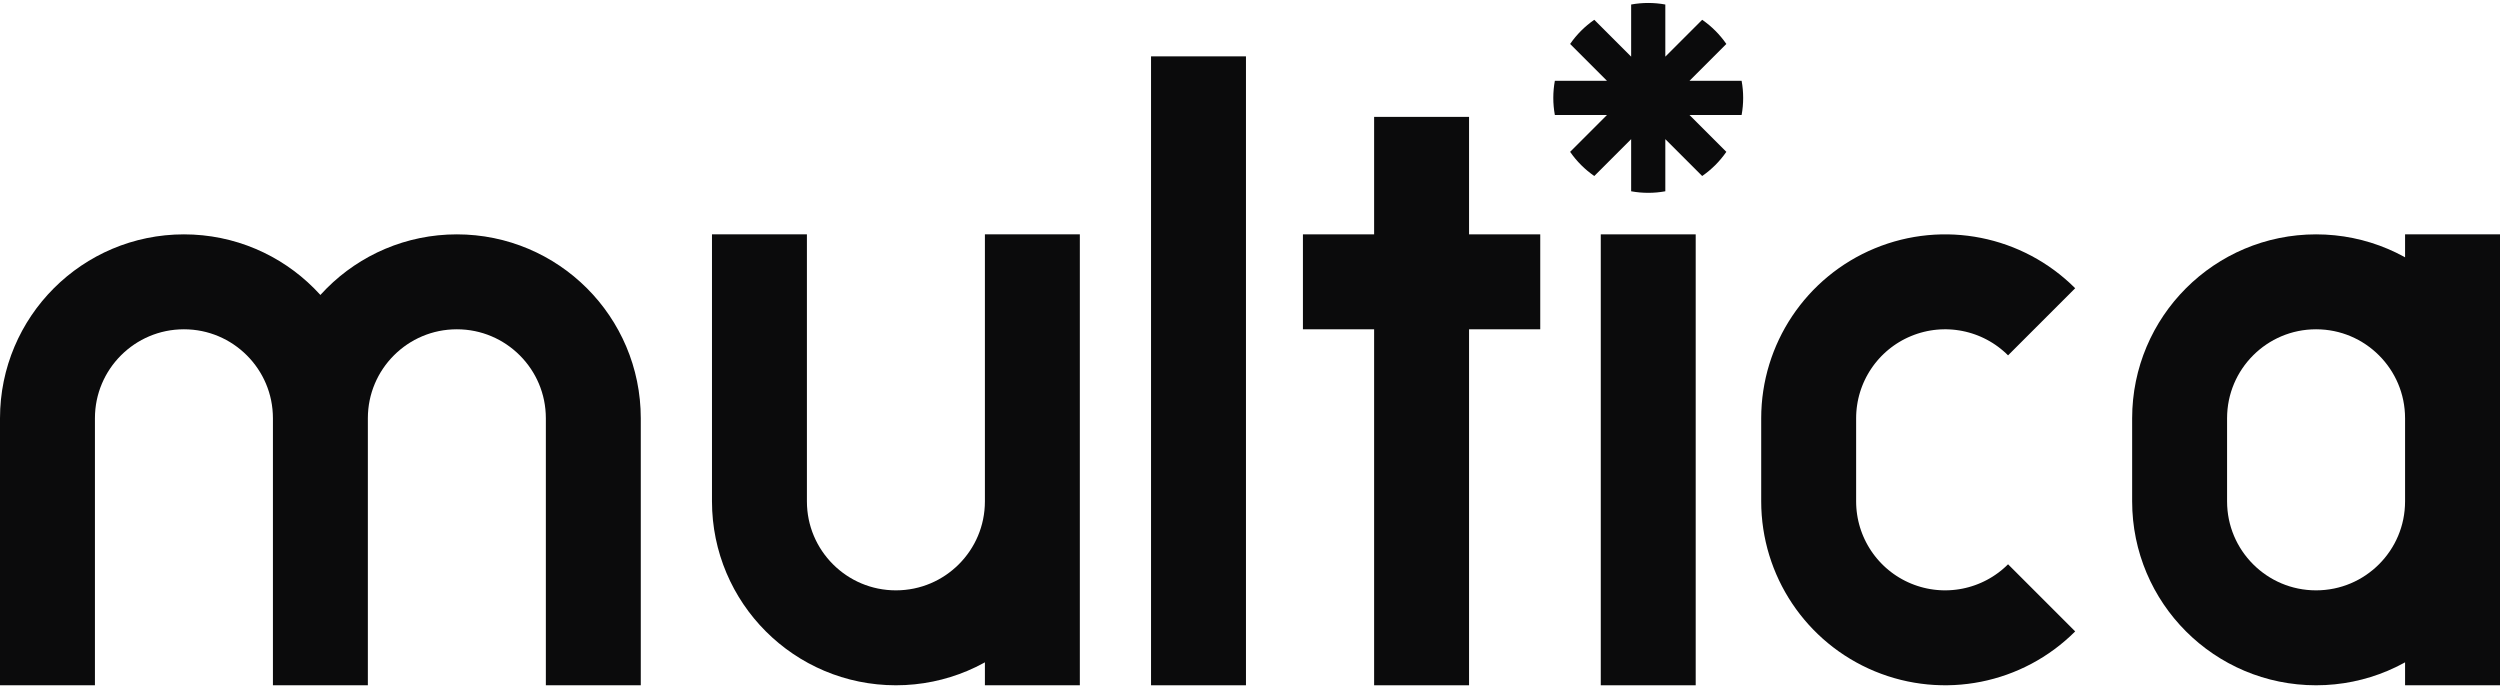
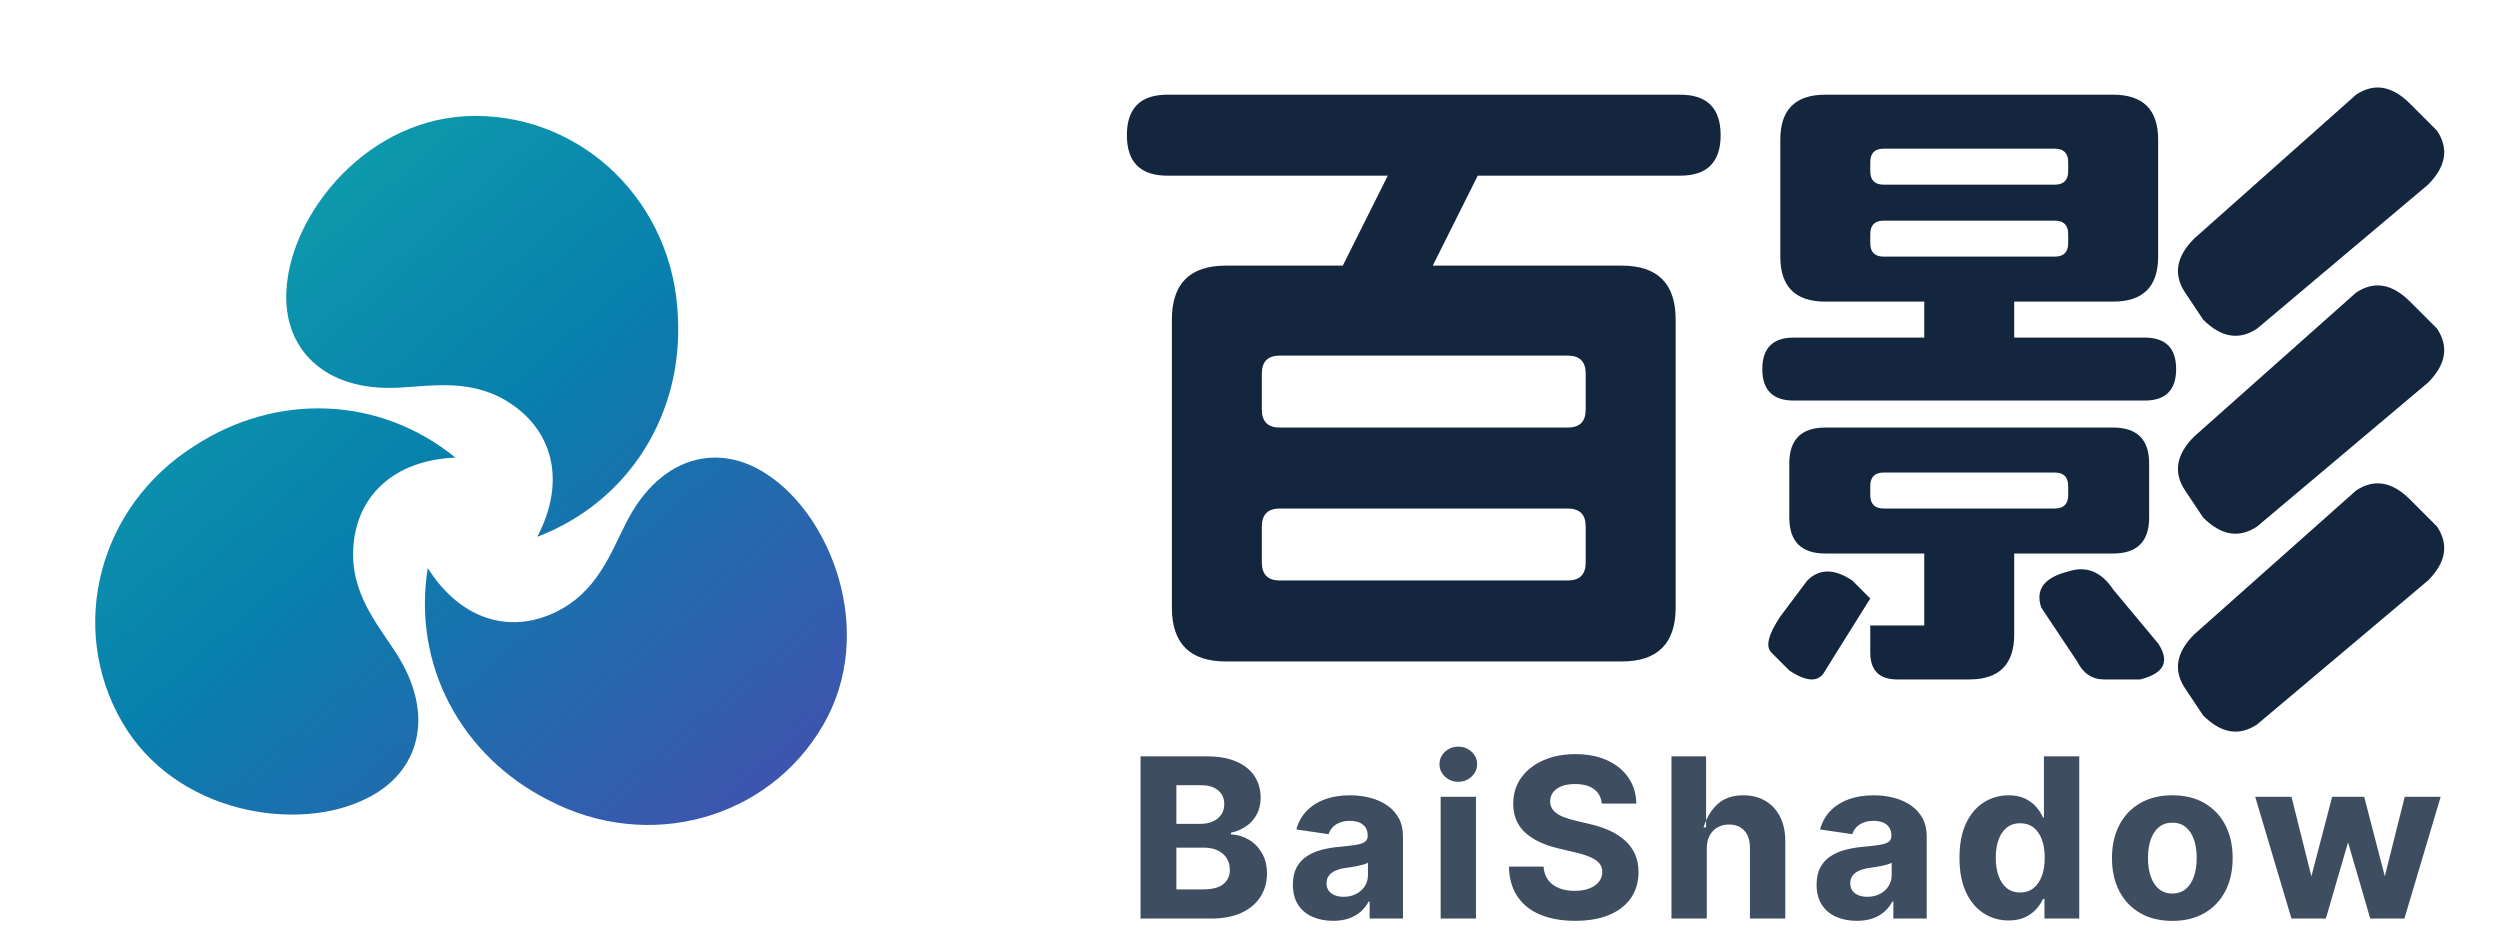
- <svg xmlns="http://www.w3.org/2000/svg" viewBox="0 -39.5 421.36 115.5" role="img" aria-label="Multica">
-   <g fill="none" stroke="#0b0b0c" stroke-width="16">
-     <path d="M8 76V31A23 23 0 0 1 54 31V76M54 31A23 23 0 0 1 100 31V76" />
-     <path d="M128 0V45A23 23 0 0 0 174 45M174 0V76" />
-     <path d="M202 -30V76" />
-     <path d="M239.6 -19.8V76M219.6 8H259.6" />
-     <path d="M277.8 0V76" />
-     <path d="M274.92 -23L274.92 -38.739A16 16 0 0 1 280.68 -38.739L280.68 -23ZM275.764 -25.036L286.892 -36.165A16 16 0 0 1 290.965 -32.092L279.836 -20.964ZM277.8 -25.88L293.539 -25.88A16 16 0 0 1 293.539 -20.12L277.8 -20.12ZM279.836 -25.036L290.965 -13.908A16 16 0 0 1 286.892 -9.835L275.764 -20.964ZM280.68 -23L280.68 -7.261A16 16 0 0 1 274.92 -7.261L274.92 -23ZM279.836 -20.964L268.708 -9.835A16 16 0 0 1 264.635 -13.908L275.764 -25.036ZM277.8 -20.12L262.061 -20.12A16 16 0 0 1 262.061 -25.88L277.8 -25.88ZM275.764 -20.964L264.635 -32.092A16 16 0 0 1 268.708 -36.165L279.836 -25.036Z" fill="#0b0b0c" stroke="none" />
-     <path d="M344.103 14.737A23 23 0 0 0 304.84 31V45A23 23 0 0 0 344.103 61.263" />
-     <path d="M367.36 31A23 23 0 0 1 413.36 31V45A23 23 0 0 1 367.36 45ZM413.36 0V76" />
+ <svg xmlns="http://www.w3.org/2000/svg" viewBox="0 0 264 100" role="img" aria-label="百影 BaiShadow">
+   <defs>
+     <linearGradient id="wordmark" gradientUnits="userSpaceOnUse" x1="12" y1="6" x2="88" y2="94">
+       <stop offset="0" stop-color="#12ADAA" />
+       <stop offset="0.48" stop-color="#087FAD" />
+       <stop offset="1" stop-color="#4C49AE" />
+     </linearGradient>
+   </defs>
+   <g fill="#14263D" fill-rule="evenodd">
+     <path fill="url(#wordmark)" d="M50.18 12.24C61.66 12.24 71.09 21.424 71.582 33.396C72.156 43.728 66.416 52.994 56.74 56.684C59.774 50.862 58.38 45.696 54.116 42.744C50.016 39.874 45.588 40.776 42.062 40.94C34.108 41.35 29.844 36.676 30.254 30.608C30.664 22.572 38.864 12.24 50.18 12.24ZM86.941 76.536C81.201 86.478 68.533 90.052 57.919 84.493C48.684 79.824 43.529 70.22 45.172 59.995C48.697 65.534 53.868 66.909 58.556 64.693C63.092 62.577 64.524 58.291 66.145 55.155C69.767 48.062 75.947 46.706 80.997 50.095C87.751 54.469 92.599 66.736 86.941 76.536ZM12.879 76.224C7.139 66.282 10.377 53.524 20.499 47.111C29.16 41.448 40.055 41.786 48.088 48.321C41.529 48.604 37.752 52.395 37.328 57.563C36.892 62.549 39.888 65.933 41.793 68.905C46.125 75.588 44.209 81.618 38.749 84.297C31.585 87.959 18.537 86.024 12.879 76.224Z" />
+     <path d="M123.275 10L177.425 10Q181.7 10 181.7 14.275L181.7 14.275Q181.7 18.55 177.425 18.55L123.275 18.55Q119 18.55 119 14.275L119 14.275Q119 10 123.275 10ZM146.55 18.55L156.05 18.55L151.3 28.05L141.8 28.05ZM129.45 28.05L171.25 28.05Q176.95 28.05 176.95 33.75L176.95 64.15Q176.95 69.85 171.25 69.85L129.45 69.85Q123.75 69.85 123.75 64.15L123.75 33.75Q123.75 28.05 129.45 28.05ZM135.15 37.55L165.55 37.55Q167.45 37.55 167.45 39.45L167.45 43.25Q167.45 45.15 165.55 45.15L135.15 45.15Q133.25 45.15 133.25 43.25L133.25 39.45Q133.25 37.55 135.15 37.55ZM135.15 53.7L165.55 53.7Q167.45 53.7 167.45 55.6L167.45 59.4Q167.45 61.3 165.55 61.3L135.15 61.3Q133.25 61.3 133.25 59.4L133.25 55.6Q133.25 53.7 135.15 53.7ZM192.75 10L223.15 10Q227.9 10 227.9 14.75L227.9 27.1Q227.9 31.85 223.15 31.85L192.75 31.85Q188 31.85 188 27.1L188 14.75Q188 10 192.75 10ZM198.925 15.7L216.975 15.7Q218.4 15.7 218.4 17.125L218.4 18.075Q218.4 19.5 216.975 19.5L198.925 19.5Q197.5 19.5 197.5 18.075L197.5 17.125Q197.5 15.7 198.925 15.7ZM198.925 23.3L216.975 23.3Q218.4 23.3 218.4 24.725L218.4 25.675Q218.4 27.1 216.975 27.1L198.925 27.1Q197.5 27.1 197.5 25.675L197.5 24.725Q197.5 23.3 198.925 23.3ZM203.2 31.85L212.7 31.85Q212.7 31.85 212.7 31.85L212.7 35.65Q212.7 35.65 212.7 35.65L203.2 35.65Q203.2 35.65 203.2 35.65L203.2 31.85Q203.2 31.85 203.2 31.85ZM189.425 35.65L226.475 35.65Q229.8 35.65 229.8 38.975L229.8 38.975Q229.8 42.3 226.475 42.3L189.425 42.3Q186.1 42.3 186.1 38.975L186.1 38.975Q186.1 35.65 189.425 35.65ZM192.75 45.15L223.15 45.15Q226.95 45.15 226.95 48.95L226.95 54.65Q226.95 58.45 223.15 58.45L192.75 58.45Q188.95 58.45 188.95 54.65L188.95 48.95Q188.95 45.15 192.75 45.15ZM198.925 49.9L216.975 49.9Q218.4 49.9 218.4 51.325L218.4 52.275Q218.4 53.7 216.975 53.7L198.925 53.7Q197.5 53.7 197.5 52.275L197.5 51.325Q197.5 49.9 198.925 49.9ZM203.2 58.45L212.7 58.45L212.7 67Q212.7 71.75 207.95 71.75L200.35 71.75Q197.5 71.75 197.5 68.9L197.5 66.05L203.2 66.05ZM190.85 61.3Q192.75 59.4 195.6 61.3L197.5 63.2L192.75 70.8Q191.8 72.7 188.95 70.8L187.05 68.9Q186.1 67.95 188 65.1ZM218.4 60.35Q221.25 59.4 223.15 62.25L227.9 67.95Q229.8 70.8 226 71.75L222.2 71.75Q220.3 71.75 219.35 69.85L215.55 64.15Q214.6 61.3 218.4 60.35ZM248.8 10Q251.65 8.1 254.5 10.95L257.35 13.8Q259.25 16.65 256.4 19.5L238.35 34.7Q235.5 36.6 232.65 33.75L230.75 30.9Q228.85 28.05 231.7 25.2ZM248.8 30.9Q251.65 29 254.5 31.85L257.35 34.7Q259.25 37.55 256.4 40.4L238.35 55.6Q235.5 57.5 232.65 54.65L230.75 51.8Q228.85 48.95 231.7 46.1ZM248.8 51.8Q251.65 49.9 254.5 52.75L257.35 55.6Q259.25 58.45 256.4 61.3L238.35 76.5Q235.5 78.4 232.65 75.55L230.75 72.7Q228.85 69.85 231.7 67Z" />
+     <path opacity=".82" d="M120.442 97.0V79.867H127.395Q129.294 79.867 130.569 80.426Q131.845 80.985 132.485 81.969Q133.125 82.954 133.125 84.237Q133.125 85.236 132.719 85.996Q132.313 86.756 131.608 87.245Q130.902 87.734 129.991 87.933V88.109Q130.99 88.148 131.856 88.657Q132.723 89.167 133.257 90.08Q133.792 90.992 133.792 92.248Q133.792 93.611 133.114 94.687Q132.436 95.763 131.119 96.381Q129.801 97.0 127.882 97.0ZM124.226 93.917H127.055Q128.51 93.917 129.191 93.356Q129.872 92.795 129.872 91.851Q129.872 91.153 129.539 90.627Q129.207 90.101 128.595 89.806Q127.982 89.511 127.14 89.511H124.226ZM124.226 86.998H126.787Q127.505 86.998 128.069 86.748Q128.634 86.498 128.959 86.031Q129.283 85.564 129.283 84.911Q129.283 84.012 128.642 83.466Q128.0 82.92 126.856 82.92H124.226ZM140.783 97.239Q139.556 97.239 138.592 96.813Q137.627 96.387 137.078 95.539Q136.529 94.69 136.529 93.418Q136.529 92.344 136.913 91.617Q137.298 90.89 137.972 90.44Q138.646 89.991 139.513 89.755Q140.38 89.518 141.344 89.433Q142.449 89.329 143.125 89.226Q143.801 89.123 144.114 88.909Q144.427 88.694 144.427 88.29V88.236Q144.427 87.738 144.207 87.393Q143.986 87.048 143.568 86.865Q143.149 86.682 142.544 86.682Q141.938 86.682 141.477 86.865Q141.016 87.048 140.72 87.363Q140.423 87.679 140.299 88.09L136.897 87.591Q137.189 86.478 137.947 85.671Q138.704 84.864 139.876 84.424Q141.049 83.983 142.569 83.983Q143.683 83.983 144.692 84.247Q145.701 84.511 146.481 85.045Q147.261 85.58 147.709 86.393Q148.156 87.206 148.156 88.309V97.0H144.634V95.207H144.526Q144.195 95.835 143.671 96.29Q143.147 96.745 142.429 96.992Q141.711 97.239 140.783 97.239ZM141.879 94.701Q142.625 94.701 143.206 94.402Q143.786 94.103 144.122 93.586Q144.457 93.069 144.457 92.414V91.103Q144.293 91.2 144.01 91.287Q143.726 91.374 143.382 91.444Q143.038 91.513 142.698 91.565Q142.358 91.617 142.074 91.659Q141.461 91.744 141.013 91.946Q140.565 92.148 140.324 92.474Q140.083 92.801 140.083 93.275Q140.083 93.74 140.315 94.058Q140.548 94.375 140.952 94.538Q141.355 94.701 141.879 94.701ZM152.133 97.0V84.144H155.862V97.0ZM153.994 82.556Q153.176 82.556 152.593 82.011Q152.011 81.466 152.011 80.703Q152.011 79.925 152.593 79.386Q153.176 78.847 153.994 78.847Q154.814 78.847 155.397 79.385Q155.981 79.923 155.981 80.703Q155.981 81.467 155.397 82.011Q154.814 82.556 153.994 82.556ZM166.334 97.239Q164.236 97.239 162.679 96.6Q161.122 95.961 160.255 94.688Q159.387 93.415 159.344 91.514H162.999Q163.061 92.36 163.486 92.931Q163.911 93.501 164.634 93.787Q165.356 94.074 166.289 94.074Q167.182 94.074 167.835 93.821Q168.487 93.569 168.845 93.114Q169.202 92.66 169.202 92.065Q169.202 91.521 168.878 91.15Q168.555 90.778 167.919 90.504Q167.283 90.231 166.341 90.015L164.495 89.571Q162.298 89.051 161.047 87.91Q159.797 86.77 159.797 84.866Q159.797 83.297 160.646 82.121Q161.495 80.945 162.975 80.291Q164.454 79.637 166.357 79.637Q168.301 79.637 169.739 80.298Q171.176 80.96 171.975 82.138Q172.773 83.317 172.796 84.863H169.147Q169.058 83.879 168.329 83.337Q167.6 82.794 166.333 82.794Q165.483 82.794 164.892 83.03Q164.301 83.265 163.998 83.678Q163.695 84.092 163.695 84.62Q163.695 85.196 164.044 85.585Q164.392 85.974 164.992 86.227Q165.593 86.479 166.333 86.652L167.845 87.011Q169.006 87.27 169.959 87.704Q170.912 88.138 171.6 88.755Q172.288 89.372 172.657 90.198Q173.026 91.023 173.026 92.077Q173.026 93.667 172.229 94.828Q171.431 95.988 169.935 96.614Q168.439 97.239 166.334 97.239ZM180.237 89.61V97.0H176.508V79.867H180.162V87.373H179.895Q180.385 85.8 181.404 84.891Q182.423 83.983 184.086 83.983Q185.43 83.983 186.428 84.574Q187.426 85.165 187.976 86.251Q188.526 87.338 188.526 88.821V97.0H184.793V89.509Q184.793 88.37 184.207 87.721Q183.622 87.072 182.583 87.072Q181.895 87.072 181.364 87.374Q180.834 87.675 180.535 88.24Q180.237 88.805 180.237 89.61ZM196.087 97.239Q194.861 97.239 193.896 96.813Q192.932 96.387 192.383 95.539Q191.833 94.69 191.833 93.418Q191.833 92.344 192.218 91.617Q192.603 90.89 193.277 90.44Q193.951 89.991 194.818 89.755Q195.684 89.518 196.649 89.433Q197.754 89.329 198.429 89.226Q199.105 89.123 199.419 88.909Q199.732 88.694 199.732 88.29V88.236Q199.732 87.738 199.512 87.393Q199.291 87.048 198.872 86.865Q198.454 86.682 197.849 86.682Q197.243 86.682 196.781 86.865Q196.32 87.048 196.024 87.363Q195.728 87.679 195.603 88.09L192.201 87.591Q192.494 86.478 193.251 85.671Q194.008 84.864 195.181 84.424Q196.354 83.983 197.873 83.983Q198.988 83.983 199.997 84.247Q201.006 84.511 201.786 85.045Q202.565 85.58 203.013 86.393Q203.461 87.206 203.461 88.309V97.0H199.938V95.207H199.83Q199.5 95.835 198.976 96.29Q198.452 96.745 197.734 96.992Q197.015 97.239 196.087 97.239ZM197.184 94.701Q197.93 94.701 198.511 94.402Q199.091 94.103 199.426 93.586Q199.762 93.069 199.762 92.414V91.103Q199.598 91.2 199.315 91.287Q199.031 91.374 198.687 91.444Q198.342 91.513 198.003 91.565Q197.663 91.617 197.379 91.659Q196.766 91.744 196.318 91.946Q195.87 92.148 195.629 92.474Q195.387 92.801 195.387 93.275Q195.387 93.74 195.62 94.058Q195.853 94.375 196.257 94.538Q196.66 94.701 197.184 94.701ZM212.113 97.201Q210.665 97.201 209.483 96.448Q208.301 95.695 207.611 94.223Q206.921 92.751 206.921 90.592Q206.921 88.362 207.635 86.895Q208.35 85.429 209.528 84.706Q210.706 83.983 212.088 83.983Q213.147 83.983 213.871 84.341Q214.596 84.699 215.052 85.241Q215.509 85.783 215.738 86.33H215.84V79.867H219.569V97.0H215.894V94.928H215.738Q215.494 95.479 215.03 95.999Q214.565 96.519 213.85 96.86Q213.134 97.201 212.113 97.201ZM213.328 94.251Q214.15 94.251 214.731 93.793Q215.311 93.335 215.617 92.511Q215.922 91.688 215.922 90.584Q215.922 89.464 215.619 88.647Q215.315 87.83 214.735 87.382Q214.154 86.933 213.328 86.933Q212.491 86.933 211.915 87.394Q211.34 87.854 211.046 88.675Q210.752 89.496 210.752 90.584Q210.752 91.667 211.048 92.496Q211.344 93.326 211.921 93.788Q212.499 94.251 213.328 94.251ZM229.4 97.246Q227.428 97.246 225.996 96.414Q224.563 95.583 223.794 94.092Q223.024 92.601 223.024 90.623Q223.024 88.633 223.794 87.14Q224.563 85.647 225.996 84.815Q227.428 83.983 229.4 83.983Q231.376 83.983 232.803 84.815Q234.23 85.647 235.0 87.14Q235.769 88.633 235.769 90.623Q235.769 92.601 235.0 94.092Q234.23 95.583 232.803 96.414Q231.376 97.246 229.4 97.246ZM229.4 94.356Q230.244 94.356 230.818 93.876Q231.392 93.396 231.682 92.548Q231.972 91.701 231.972 90.608Q231.972 89.503 231.682 88.663Q231.392 87.823 230.818 87.348Q230.244 86.874 229.4 86.874Q228.553 86.874 227.979 87.348Q227.406 87.823 227.115 88.661Q226.825 89.499 226.825 90.608Q226.825 91.701 227.115 92.548Q227.406 93.396 227.979 93.876Q228.553 94.356 229.4 94.356ZM241.978 97L238.15 84.144H241.981L244.082 92.538L246.276 84.144H249.66L251.835 92.538L253.939 84.144H257.733L253.905 97H250.298L247.954 88.954L245.61 97Z" />
  </g>
</svg>
